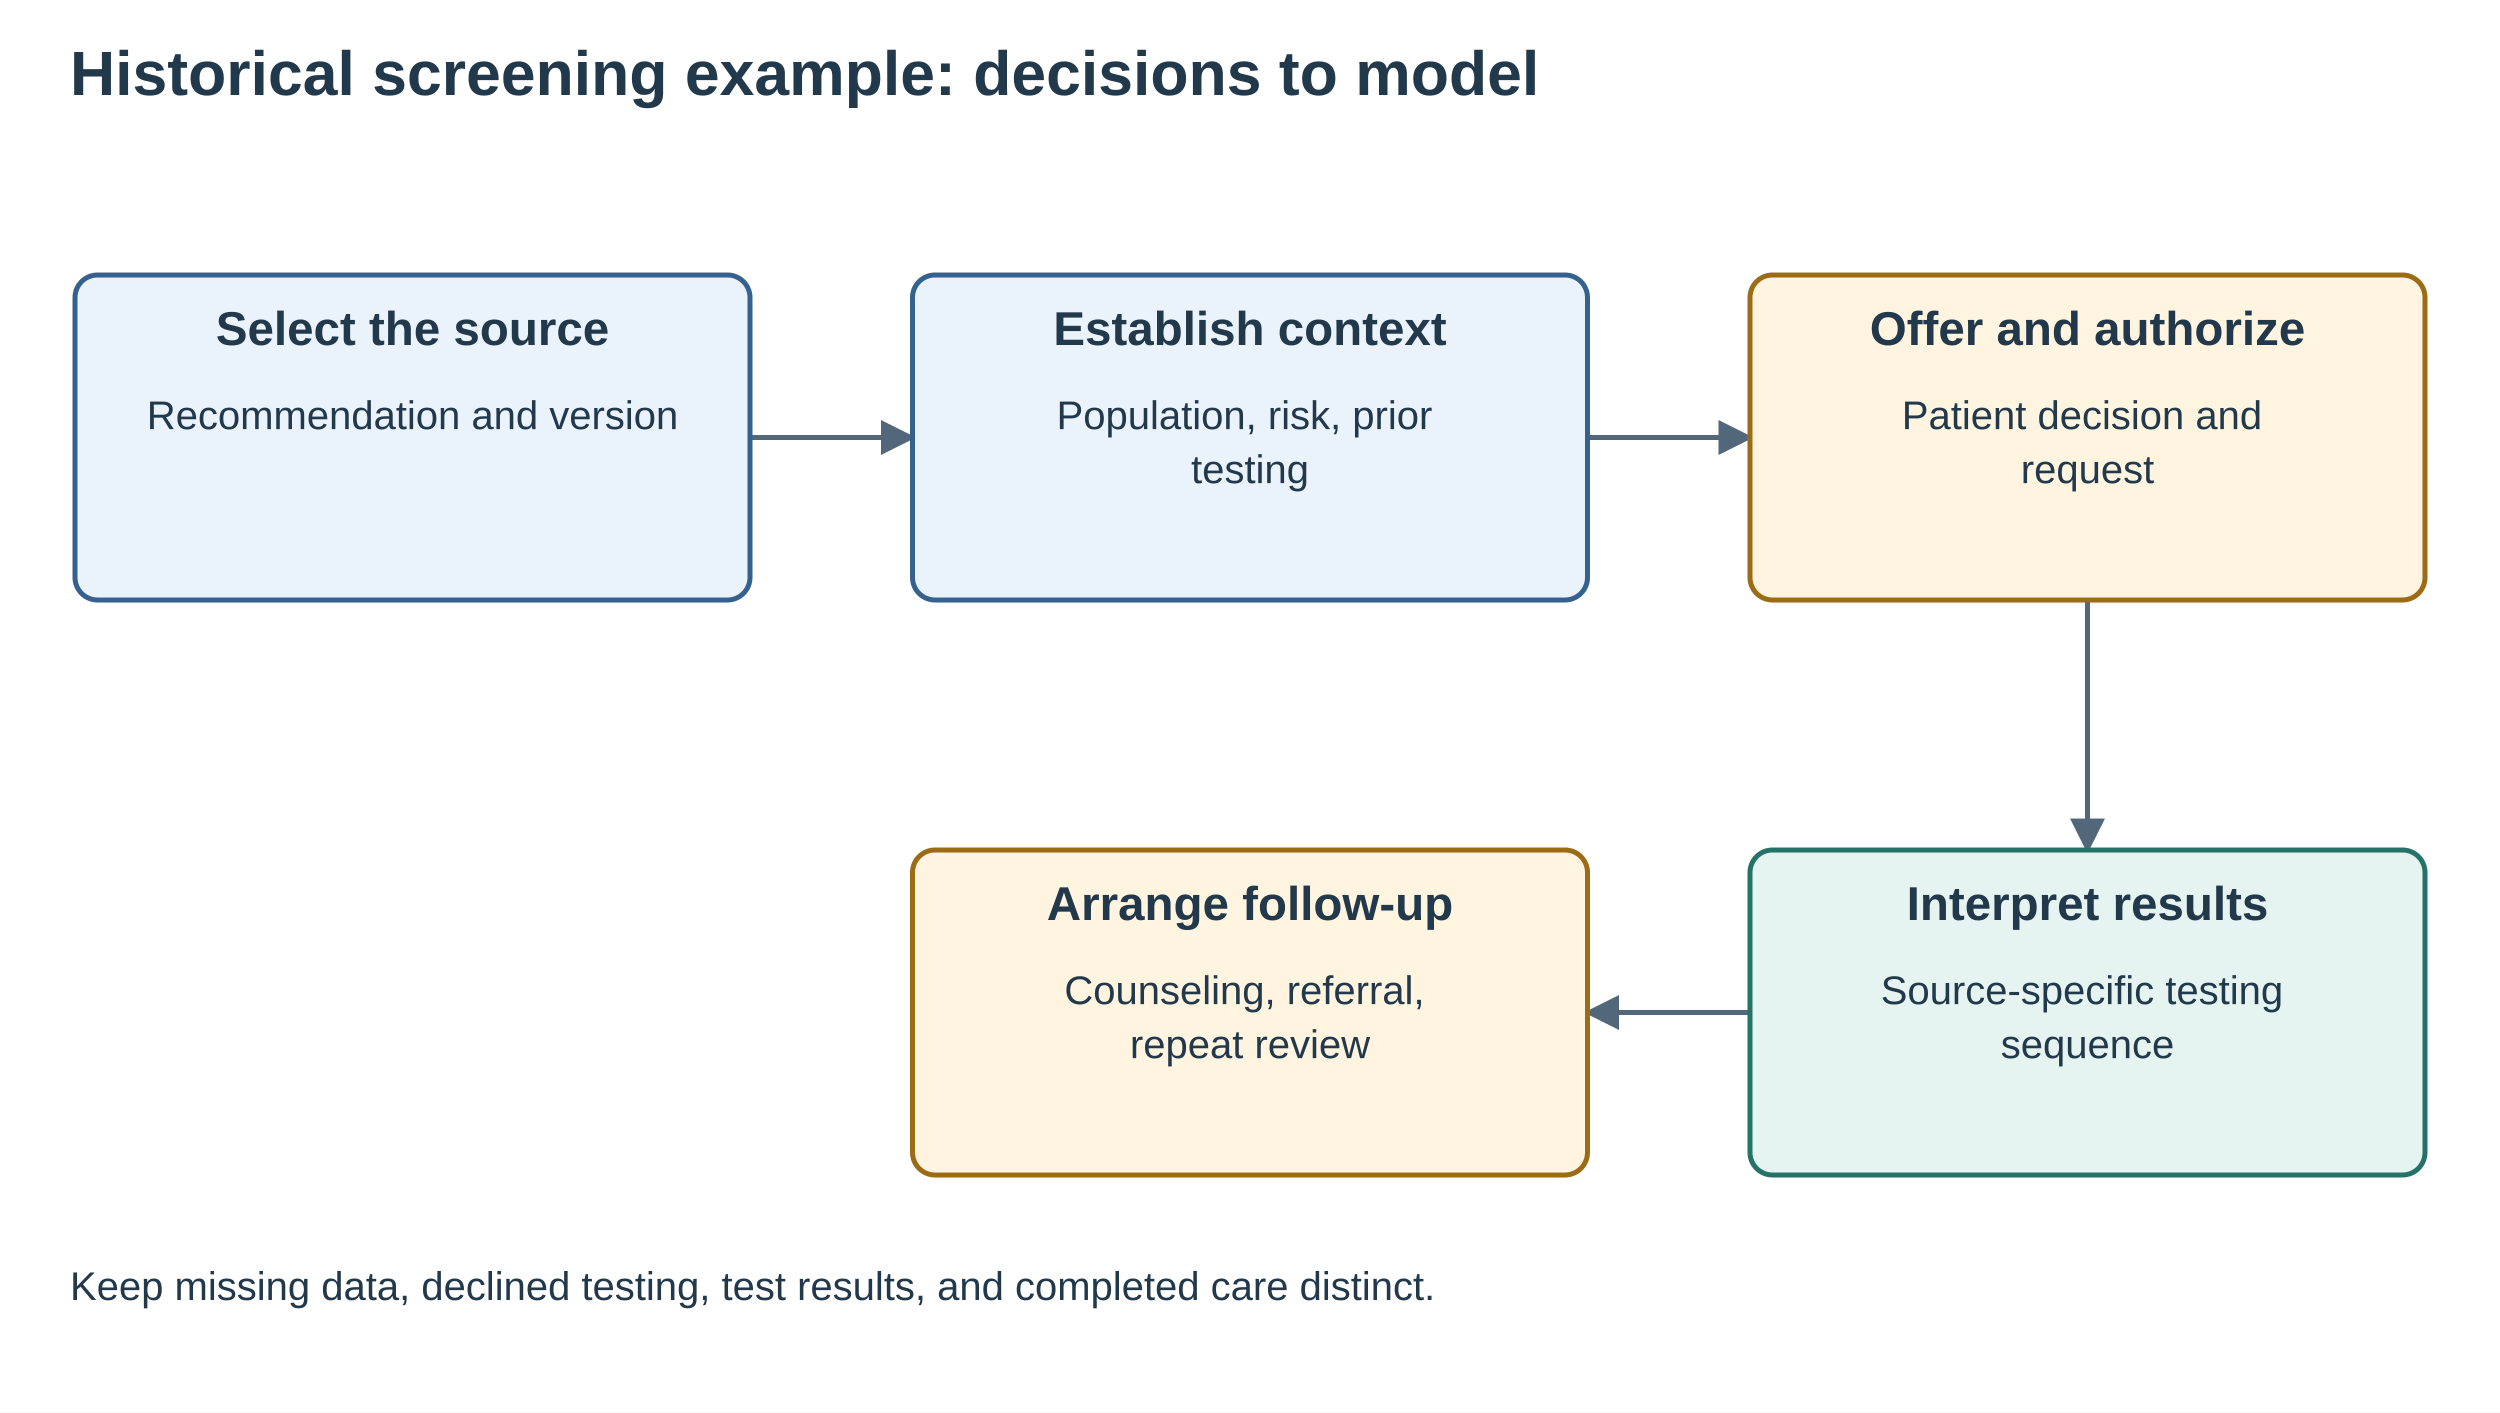
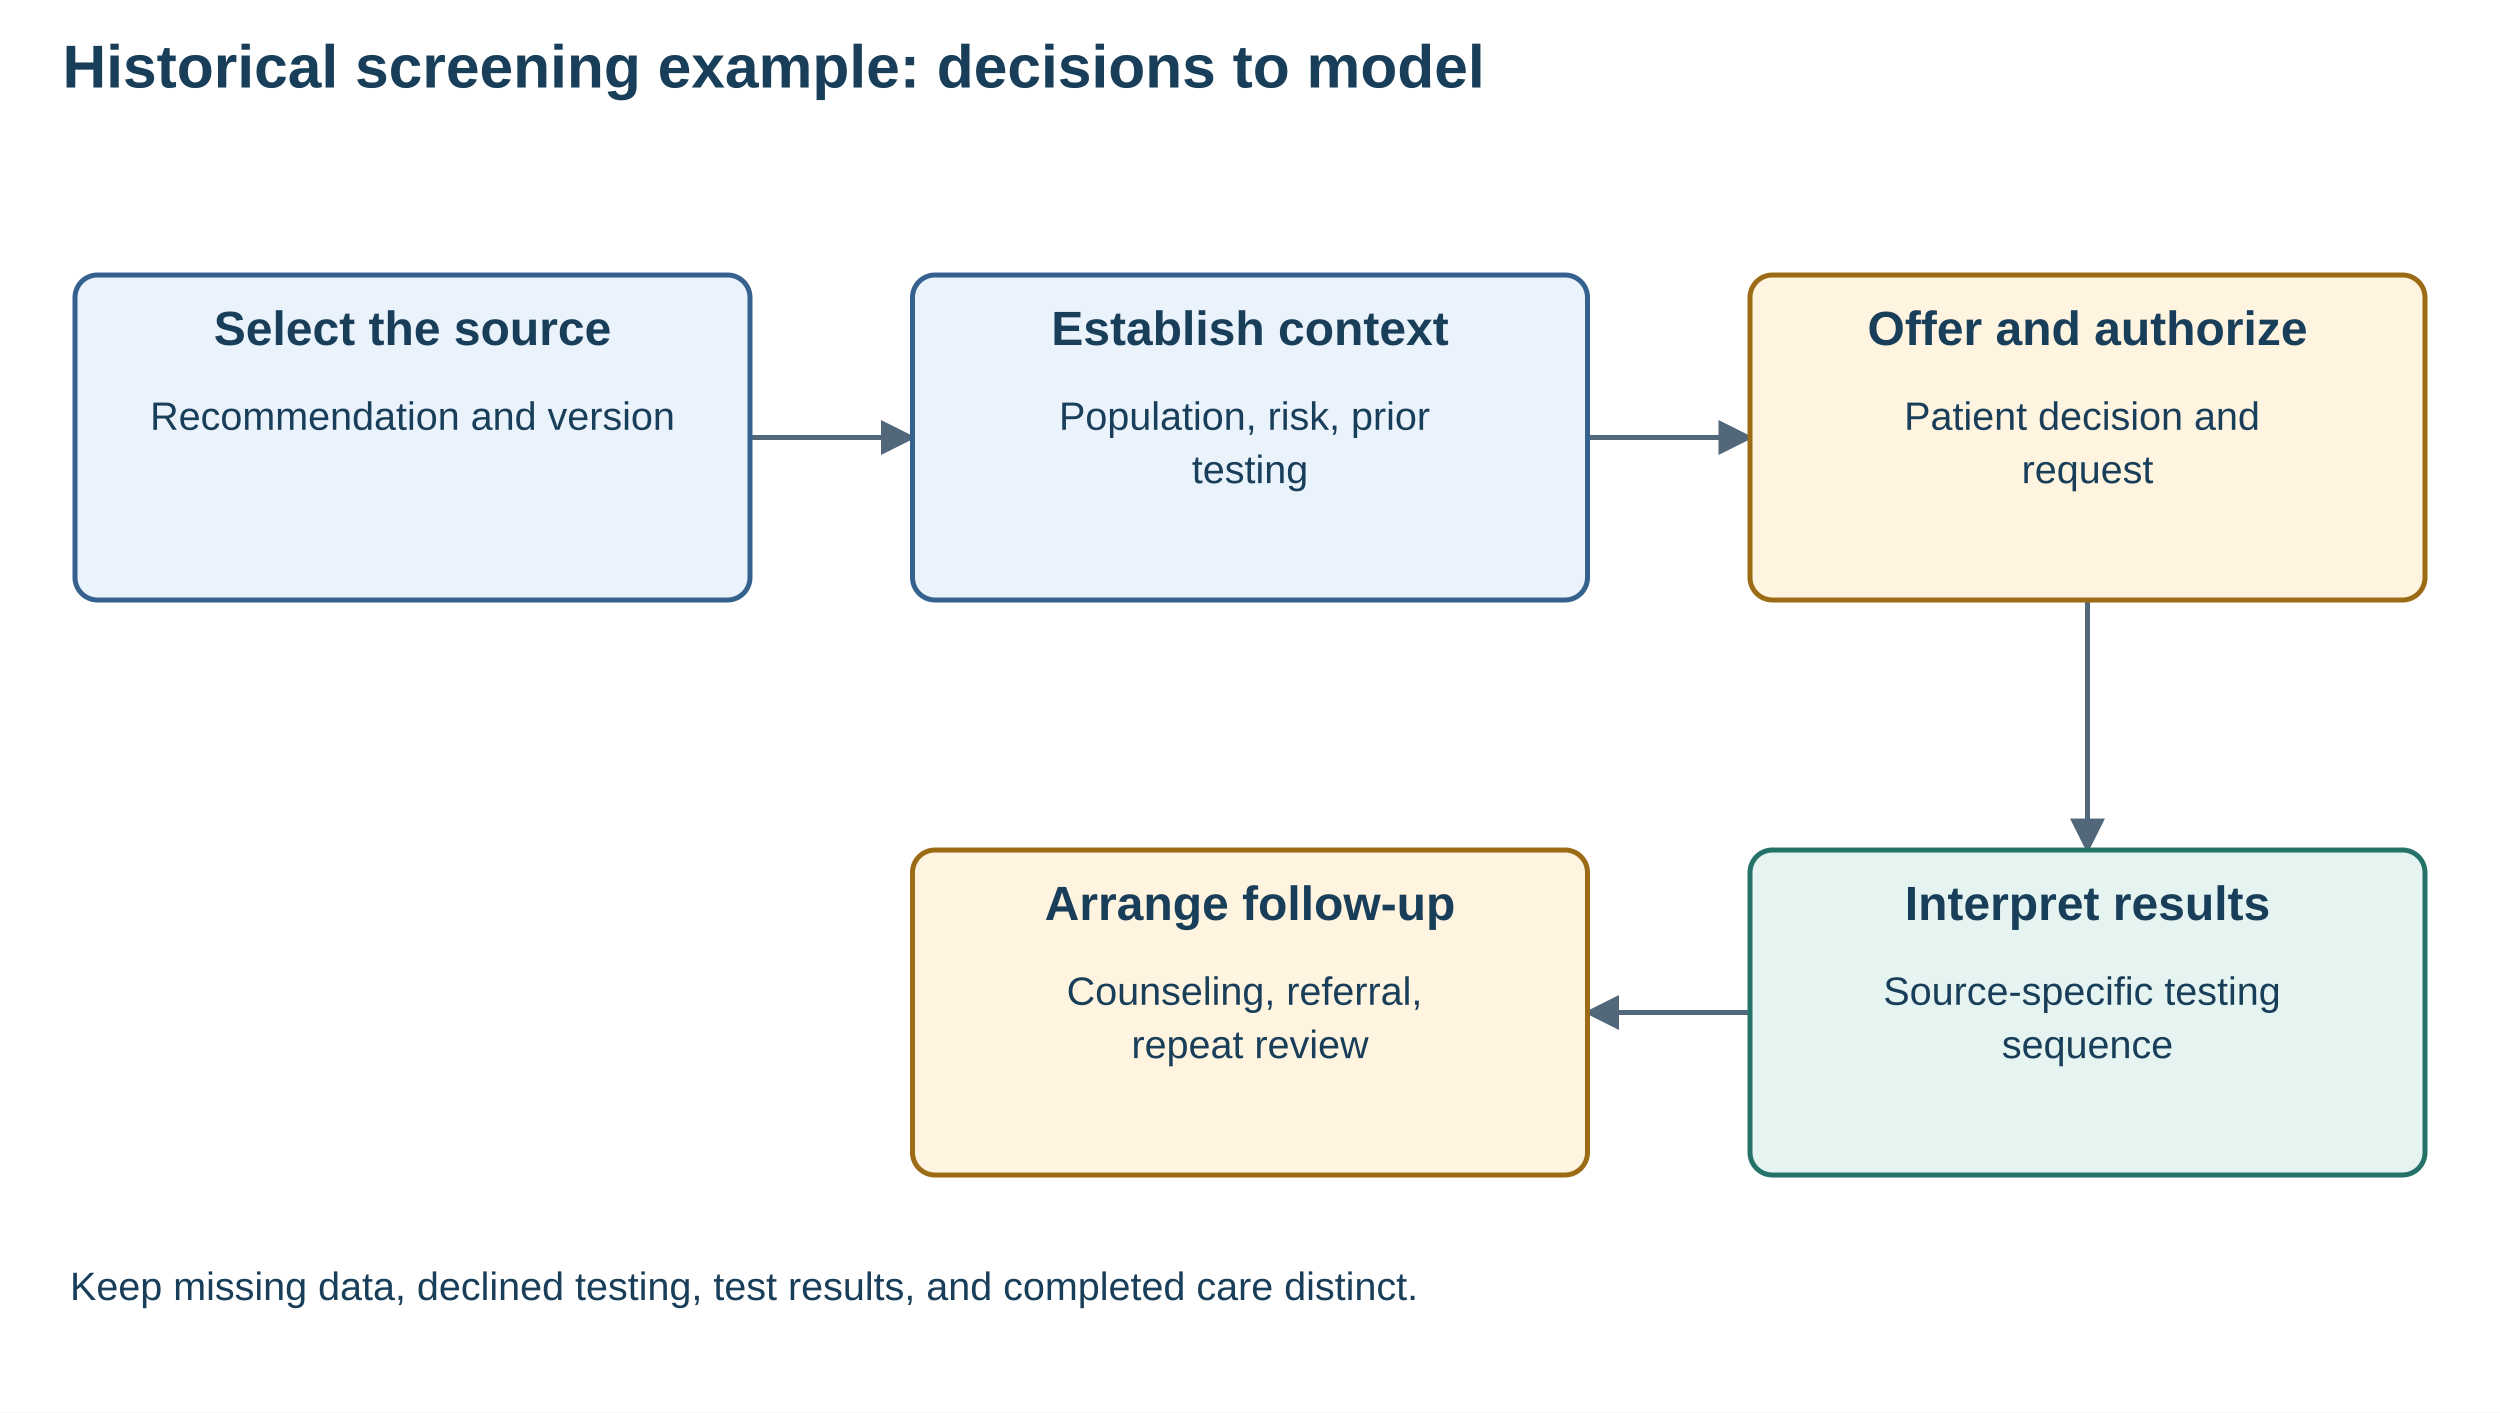
<svg xmlns="http://www.w3.org/2000/svg" width="1000" height="565" viewBox="0 0 1000 565" role="img" aria-labelledby="title description">
  <defs>
    <marker id="arrow" viewBox="0 0 10 10" refX="9" refY="5" markerWidth="7" markerHeight="7" orient="auto-start-reverse">
      <path d="M 0 0 L 10 5 L 0 10 z" fill="#52687a" />
    </marker>
  </defs>
  <rect width="100%" height="100%" fill="#fff" />
  <g font-family="Arial, Helvetica, sans-serif">
-     <text x="28" y="38" font-size="25" font-weight="700" text-anchor="start" fill="#22384b">
-       <tspan x="28" dy="0">Historical screening example: decisions to model</tspan>
+     <text x="25.0" y="35.0" font-size="24.2" font-weight="700" text-anchor="start" fill="#183e59">
+       <tspan x="25.0" dy="0">Historical screening example: decisions to model</tspan>
    </text>
    <polyline points="300,175.0 365,175.0" fill="none" stroke="#52687a" stroke-width="2" stroke-linejoin="round" marker-end="url(#arrow)" />
    <polyline points="635,175.0 700,175.0" fill="none" stroke="#52687a" stroke-width="2" stroke-linejoin="round" marker-end="url(#arrow)" />
    <polyline points="835.0,240 835.0,340" fill="none" stroke="#52687a" stroke-width="2" stroke-linejoin="round" marker-end="url(#arrow)" />
    <polyline points="700,405.0 635,405.0" fill="none" stroke="#52687a" stroke-width="2" stroke-linejoin="round" marker-end="url(#arrow)" />
    <rect x="30" y="110" width="270" height="130" rx="9" fill="#eaf2fb" stroke="#35618e" stroke-width="2" />
-     <text x="165.0" y="138" font-size="19" font-weight="700" text-anchor="middle" fill="#22384b">
+     <text x="165.0" y="138" font-size="19.2" font-weight="700" text-anchor="middle" fill="#183e59">
      <tspan x="165.0" dy="0">Select the source</tspan>
    </text>
-     <text x="165.0" y="171.65" font-size="16" font-weight="400" text-anchor="middle" fill="#22384b">
+     <text x="165.0" y="171.92" font-size="15.8" font-weight="400" text-anchor="middle" fill="#183e59">
      <tspan x="165.0" dy="0">Recommendation and version</tspan>
    </text>
    <rect x="365" y="110" width="270" height="130" rx="9" fill="#eaf2fb" stroke="#35618e" stroke-width="2" />
-     <text x="500.0" y="138" font-size="19" font-weight="700" text-anchor="middle" fill="#22384b">
+     <text x="500.0" y="138" font-size="19.2" font-weight="700" text-anchor="middle" fill="#183e59">
      <tspan x="500.0" dy="0">Establish context</tspan>
    </text>
-     <text x="500.0" y="171.65" font-size="16" font-weight="400" text-anchor="middle" fill="#22384b">
+     <text x="500.0" y="171.92" font-size="15.8" font-weight="400" text-anchor="middle" fill="#183e59">
      <tspan x="500.0" dy="0">Population, risk, prior</tspan>
-       <tspan x="500.0" dy="21.6">testing</tspan>
+       <tspan x="500.0" dy="21.33">testing</tspan>
    </text>
    <rect x="700" y="110" width="270" height="130" rx="9" fill="#fff4df" stroke="#9b6b16" stroke-width="2" />
-     <text x="835.0" y="138" font-size="19" font-weight="700" text-anchor="middle" fill="#22384b">
+     <text x="835.0" y="138" font-size="19.2" font-weight="700" text-anchor="middle" fill="#183e59">
      <tspan x="835.0" dy="0">Offer and authorize</tspan>
    </text>
-     <text x="835.0" y="171.65" font-size="16" font-weight="400" text-anchor="middle" fill="#22384b">
+     <text x="835.0" y="171.92" font-size="15.8" font-weight="400" text-anchor="middle" fill="#183e59">
      <tspan x="835.0" dy="0">Patient decision and</tspan>
-       <tspan x="835.0" dy="21.6">request</tspan>
+       <tspan x="835.0" dy="21.33">request</tspan>
    </text>
    <rect x="365" y="340" width="270" height="130" rx="9" fill="#fff4df" stroke="#9b6b16" stroke-width="2" />
-     <text x="500.0" y="368" font-size="19" font-weight="700" text-anchor="middle" fill="#22384b">
+     <text x="500.0" y="368" font-size="19.2" font-weight="700" text-anchor="middle" fill="#183e59">
      <tspan x="500.0" dy="0">Arrange follow-up</tspan>
    </text>
-     <text x="500.0" y="401.65" font-size="16" font-weight="400" text-anchor="middle" fill="#22384b">
+     <text x="500.0" y="401.92" font-size="15.8" font-weight="400" text-anchor="middle" fill="#183e59">
      <tspan x="500.0" dy="0">Counseling, referral,</tspan>
-       <tspan x="500.0" dy="21.6">repeat review</tspan>
+       <tspan x="500.0" dy="21.33">repeat review</tspan>
    </text>
    <rect x="700" y="340" width="270" height="130" rx="9" fill="#e6f4f1" stroke="#247268" stroke-width="2" />
-     <text x="835.0" y="368" font-size="19" font-weight="700" text-anchor="middle" fill="#22384b">
+     <text x="835.0" y="368" font-size="19.2" font-weight="700" text-anchor="middle" fill="#183e59">
      <tspan x="835.0" dy="0">Interpret results</tspan>
    </text>
-     <text x="835.0" y="401.65" font-size="16" font-weight="400" text-anchor="middle" fill="#22384b">
+     <text x="835.0" y="401.92" font-size="15.8" font-weight="400" text-anchor="middle" fill="#183e59">
      <tspan x="835.0" dy="0">Source-specific testing</tspan>
-       <tspan x="835.0" dy="21.6">sequence</tspan>
+       <tspan x="835.0" dy="21.33">sequence</tspan>
    </text>
-     <text x="28" y="520" font-size="16" font-weight="400" text-anchor="start" fill="#22384b">
+     <text x="28" y="520" font-size="15.8" font-weight="400" text-anchor="start" fill="#183e59">
      <tspan x="28" dy="0">Keep missing data, declined testing, test results, and completed care distinct.</tspan>
    </text>
  </g>
</svg>
